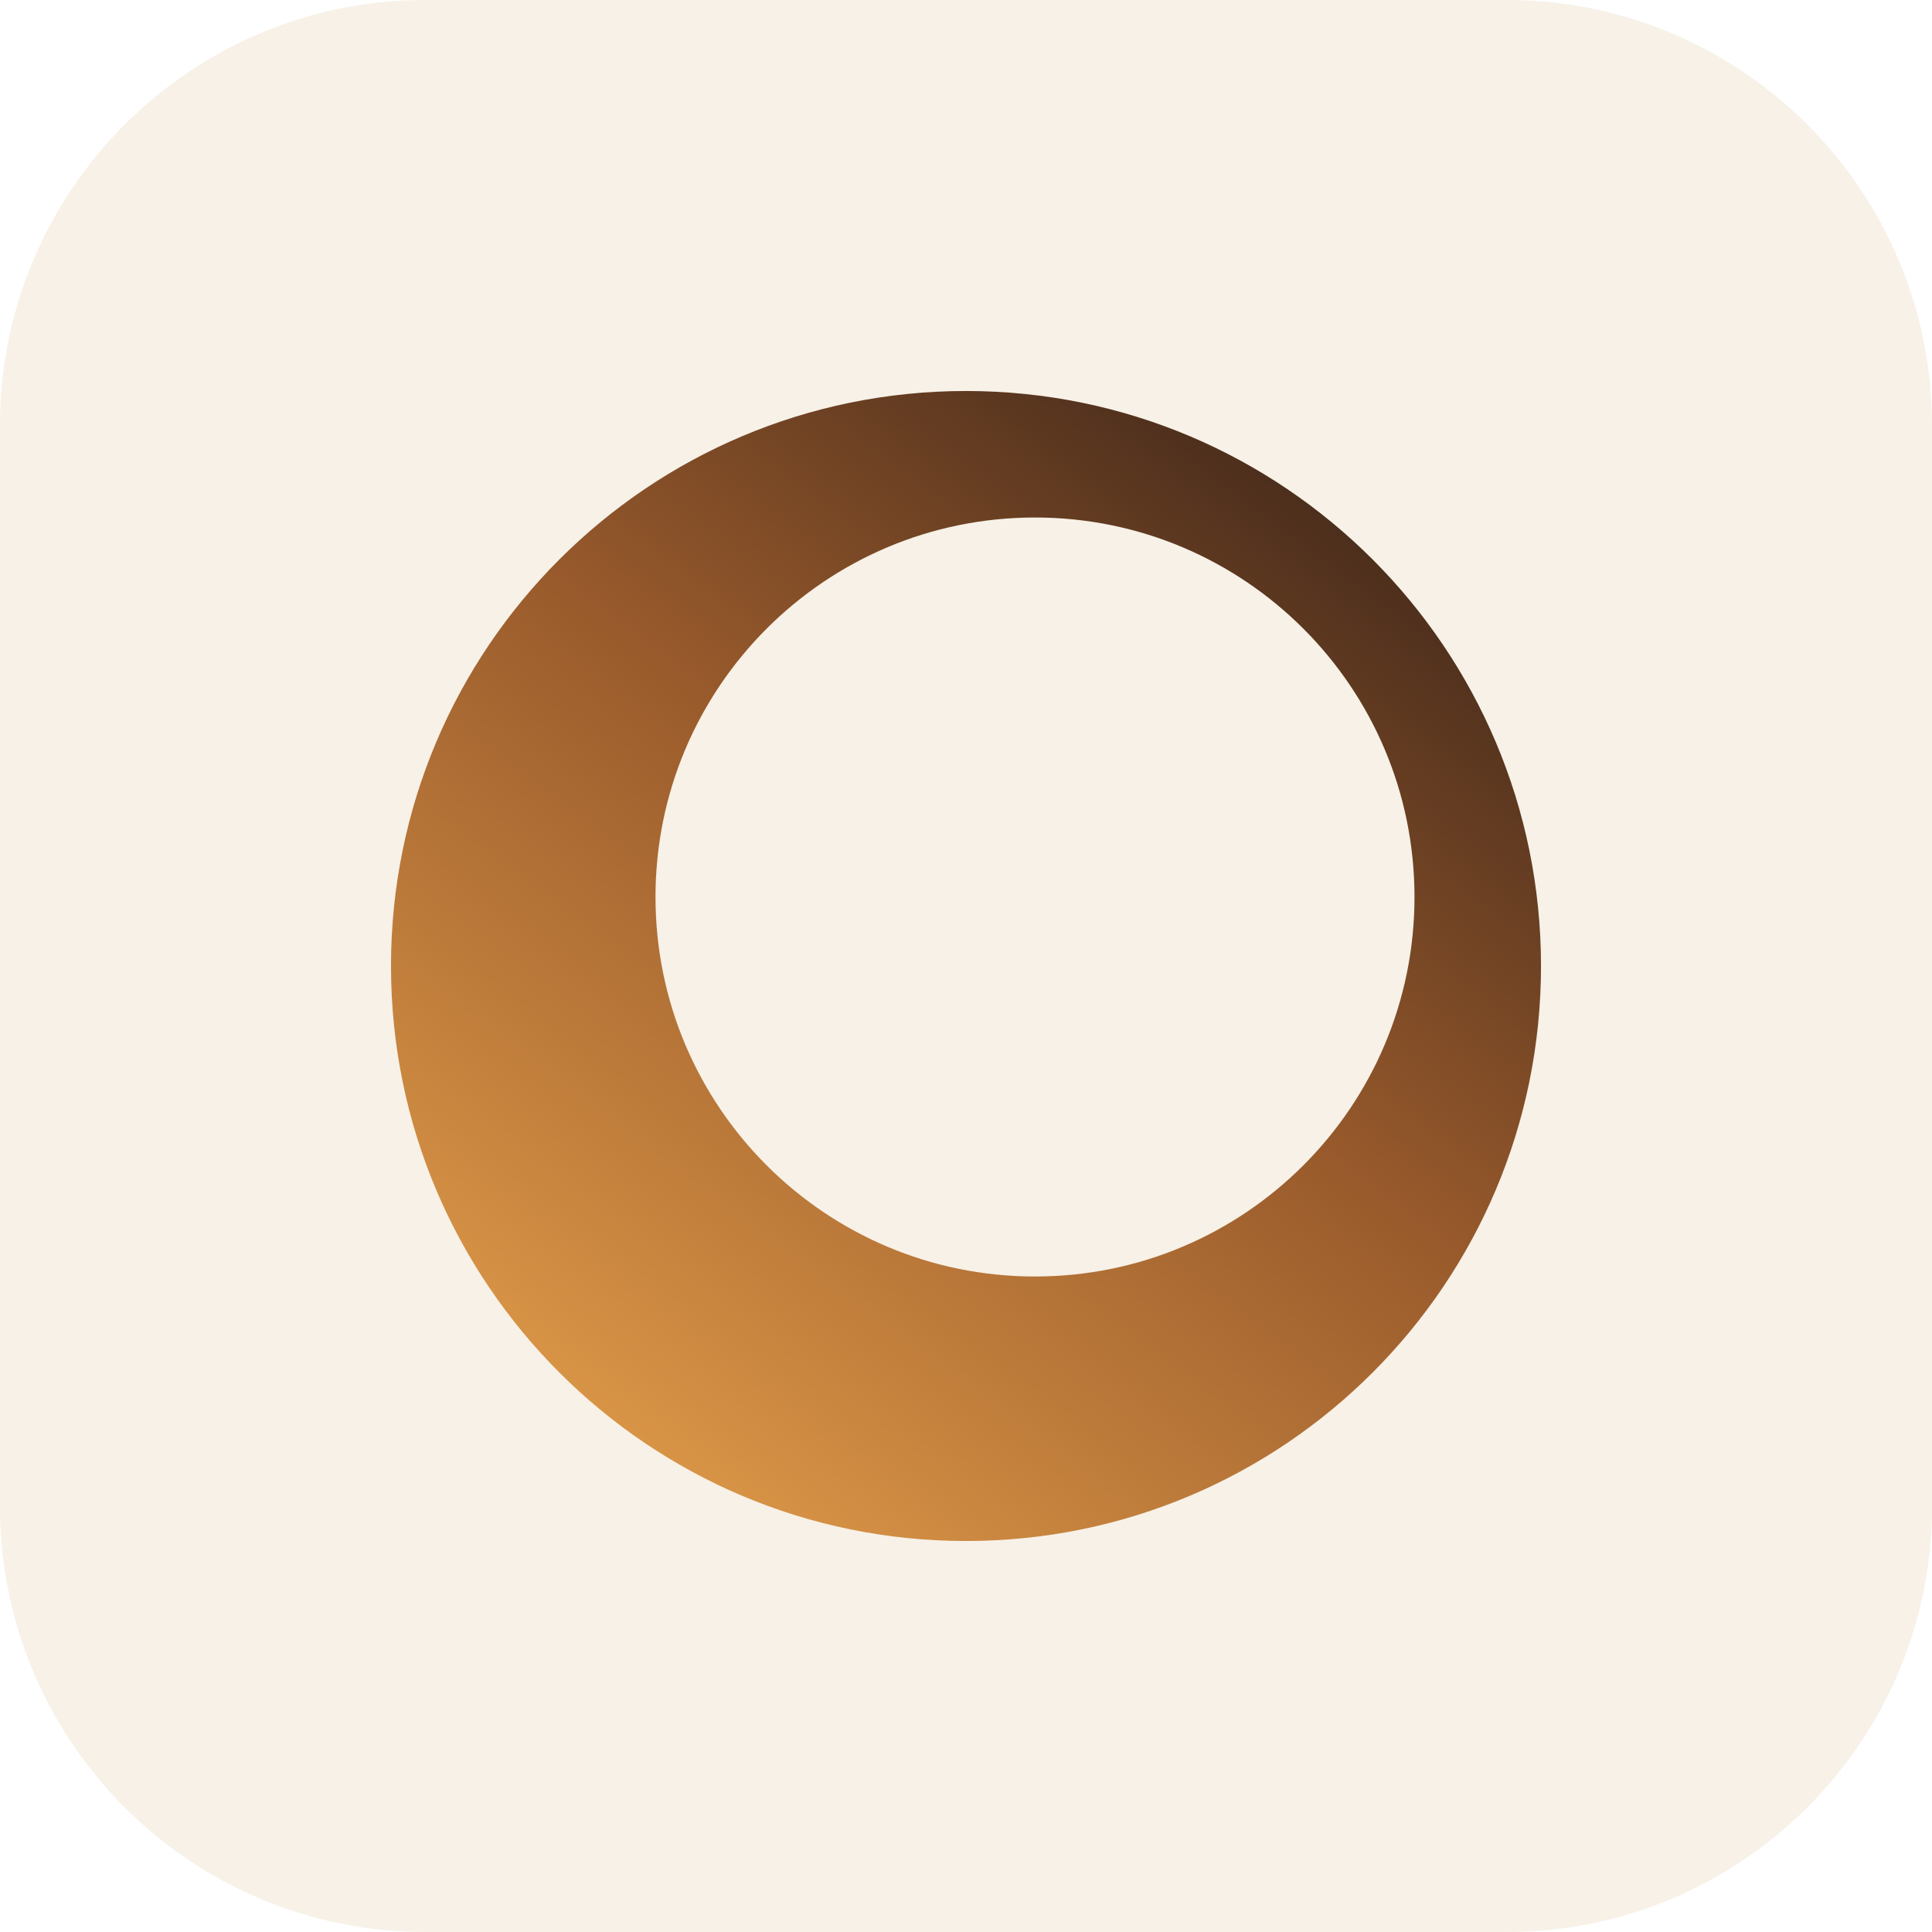
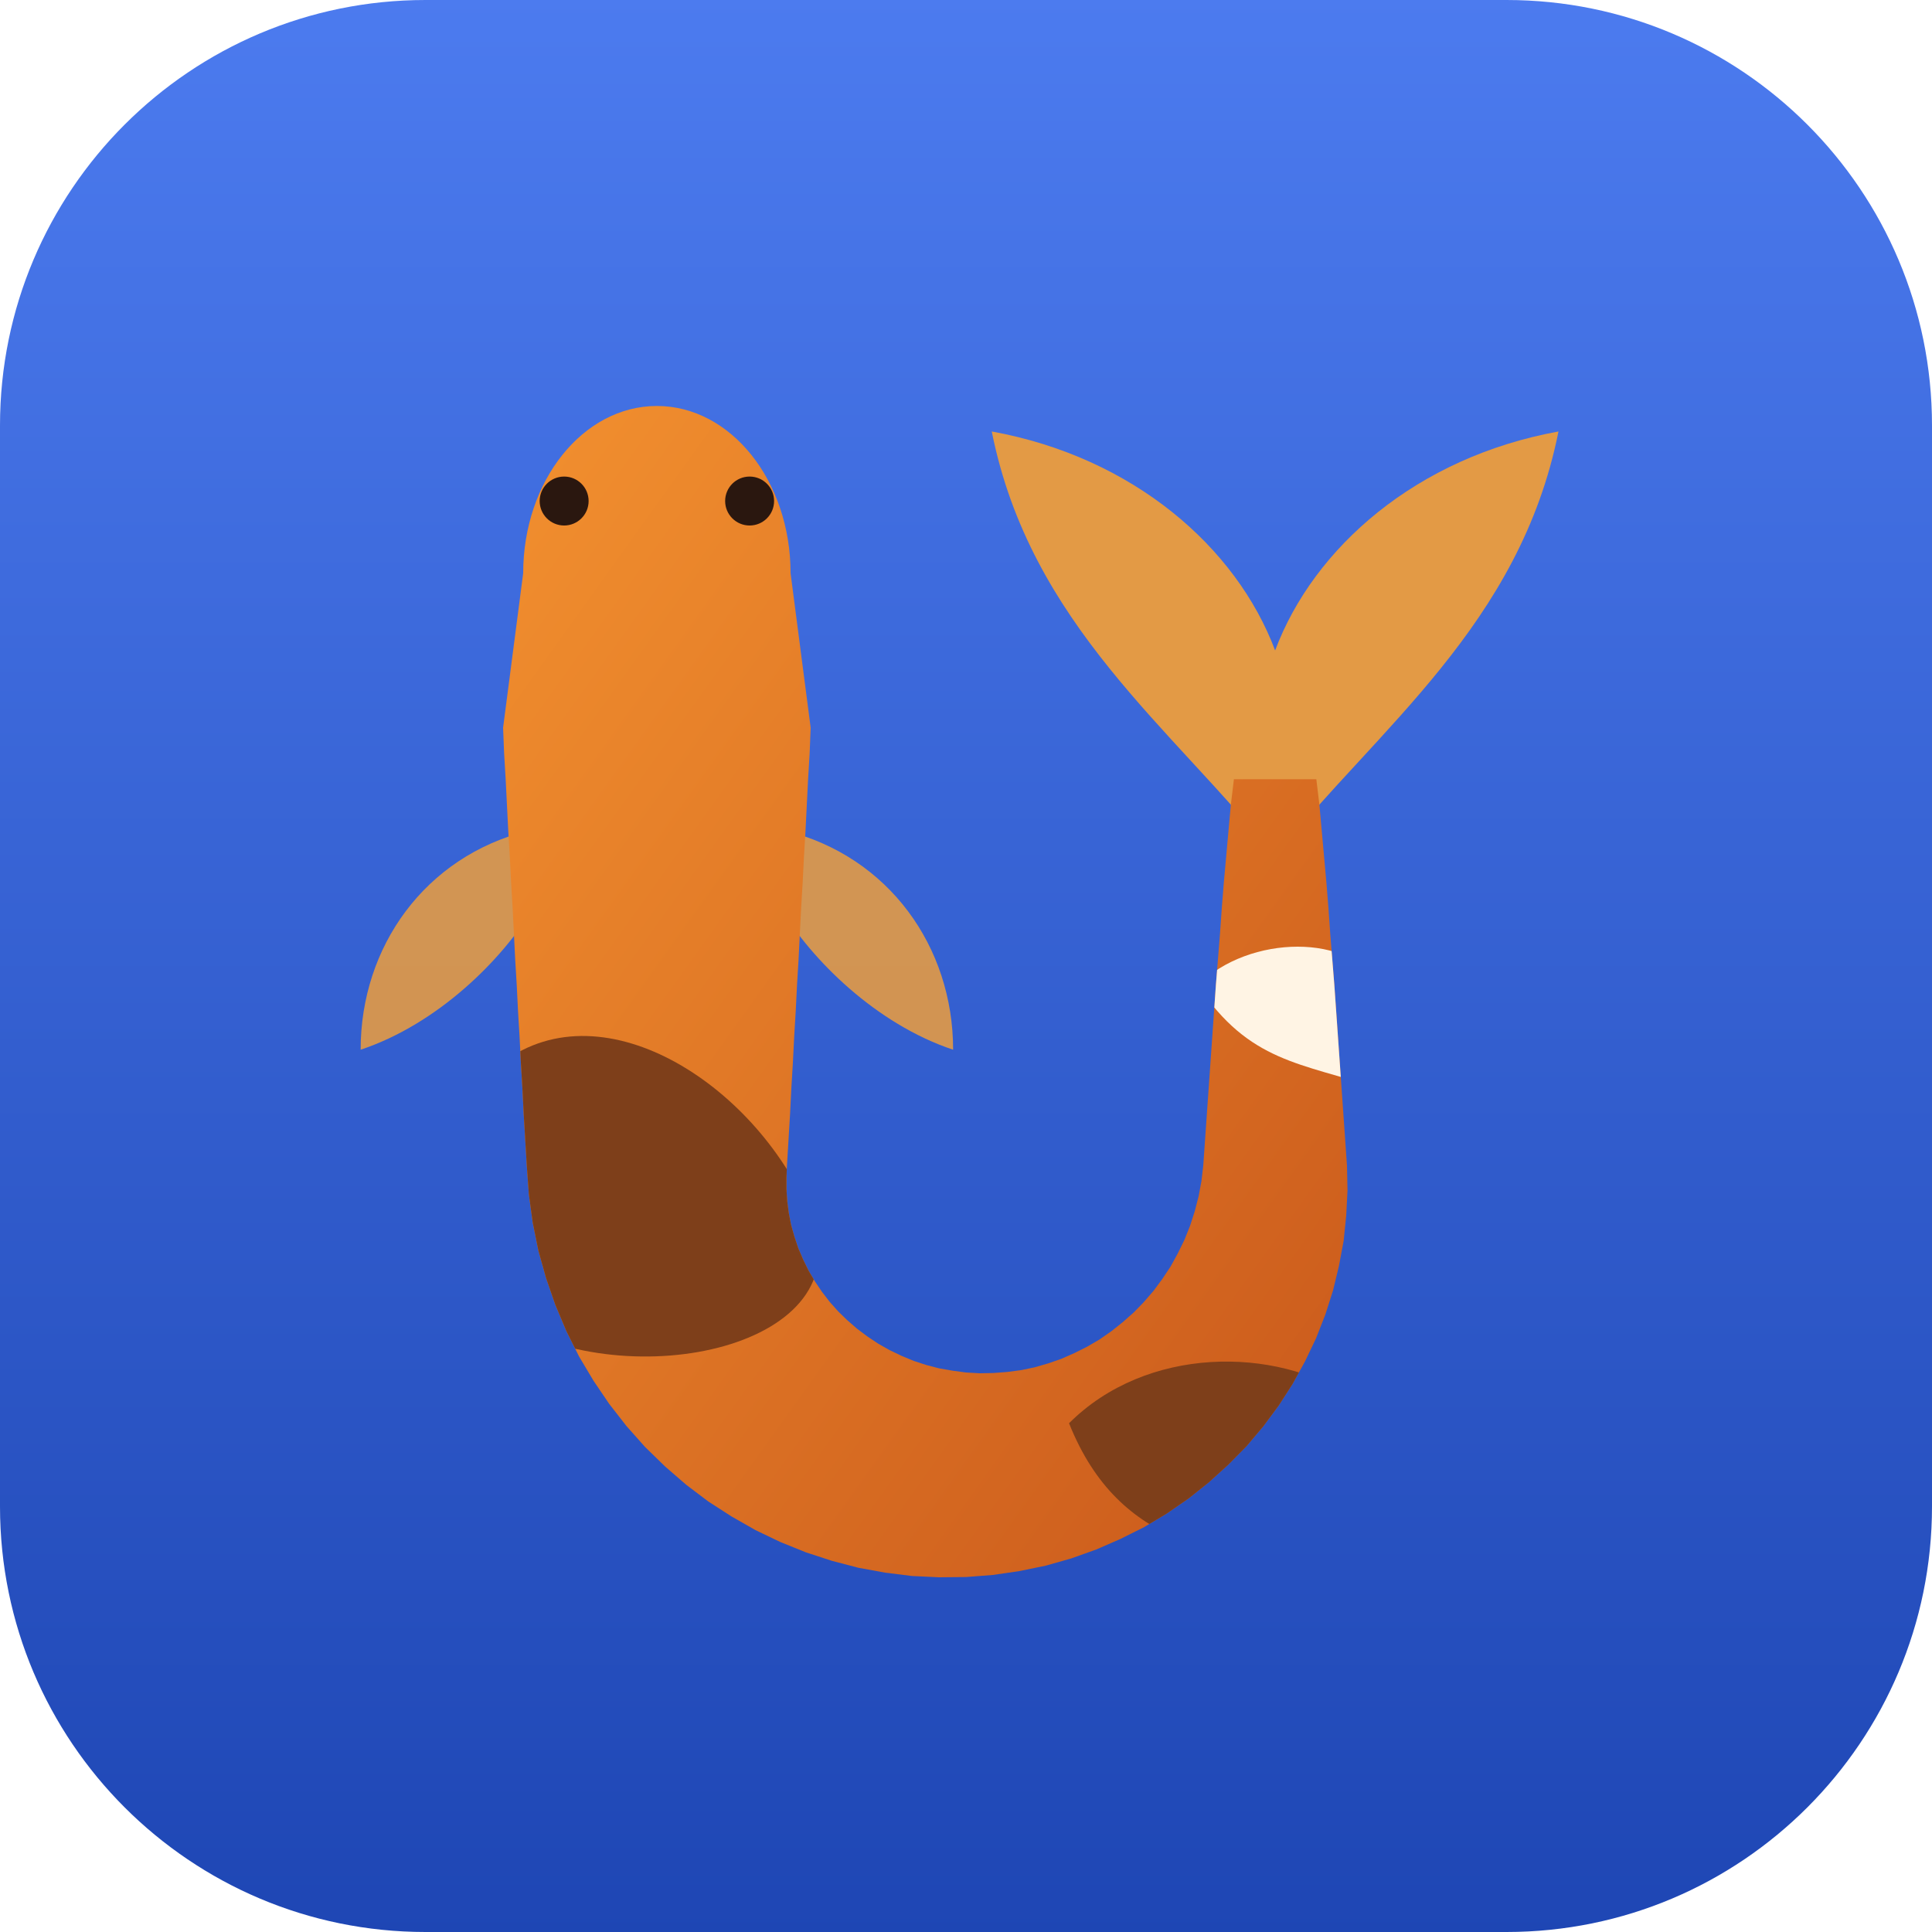
<svg xmlns="http://www.w3.org/2000/svg" viewBox="0 0 84 84" width="84" height="84" fill="none">
  <defs>
-     <linearGradient id="gumbrat" x1="0.1" y1="1" x2="0.85" y2="0">
-       <stop offset="0" stop-color="#E8A24C" />
-       <stop offset="0.55" stop-color="#9A5B2C" />
-       <stop offset="1" stop-color="#3A2419" />
+     <linearGradient id="t" x1="0" y1="0" x2="0" y2="1">
+       <stop offset="0" stop-color="#4C7BEF" />
+       <stop offset="1" stop-color="#1E46B4" />
    </linearGradient>
  </defs>
-   <rect width="84" height="84" rx="18.5" fill="#F7F1E7" />
-   <g transform="translate(10,10)">
-     <path fill-rule="evenodd" d="M7.00,32.00 a25.00,25.00 0 1,1 50.00,0 a25.00,25.00 0 1,1 -50.00,0 Z M18.50,29.00 a16.50,16.50 0 1,1 33.00,0 a16.50,16.50 0 1,1 -33.00,0 Z" fill="url(#gumbrat)" />
+   <rect width="84" height="84" rx="18.5" fill="url(#t)" />
+   <g transform="translate(6.16 12.60) scale(1.12)">
+     <defs>
+       <linearGradient id="k-g" x1="0" y1="0" x2="1" y2="1">
+         <stop offset="0" stop-color="#F2902F" />
+         <stop offset="1" stop-color="#C9581B" />
+       </linearGradient>
+       <clipPath id="k-c">
+         <path d="M25.19 11A5.19 6.49 0 0 0 14.81 11L14.68 12L14.55 13L14.42 14L14.29 15L14.16 16L14.03 17L14.07 18L14.13 19L14.18 20L14.23 21L14.29 22L14.34 23L14.4 24L14.45 25L14.5 26L14.56 27L14.61 28L14.67 29L14.72 30L14.78 31L14.83 32L14.89 33L14.95 34L15.03 35.11L15.18 36.21L15.4 37.3L15.7 38.37L16.06 39.41L16.49 40.43L16.98 41.41L17.54 42.35L18.15 43.25L18.82 44.11L19.54 44.92L20.32 45.68L21.14 46.39L22 47.04L22.9 47.62L23.83 48.15L24.79 48.61L25.78 49.01L26.79 49.34L27.82 49.61L28.86 49.8L29.9 49.93L30.95 49.98L32 49.97L33.04 49.89L34.07 49.74L35.09 49.53L36.08 49.25L37.06 48.9L38 48.49L38.92 48.03L39.8 47.5L40.64 46.92L41.43 46.29L42.18 45.61L42.89 44.89L43.54 44.12L44.14 43.31L44.68 42.47L45.16 41.6L45.59 40.7L45.95 39.78L46.25 38.84L46.48 37.88L46.66 36.92L46.76 35.94L46.81 34.97L46.79 34L46.72 33L46.65 32L46.58 31L46.51 30L46.44 29L46.37 28L46.3 27L46.22 26L46.14 25L46.07 24L45.99 23L45.9 22L45.81 21L45.72 20L45.6 19L42.4 19L42.28 20L42.19 21L42.1 22L42.01 23L41.93 24L41.86 25L41.78 26L41.7 27L41.63 28L41.56 29L41.49 30L41.42 31L41.35 32L41.28 33L41.21 34L41.14 34.6L41.03 35.19L40.88 35.77L40.7 36.33L40.48 36.88L40.22 37.41L39.94 37.92L39.62 38.4L39.28 38.86L38.9 39.3L38.51 39.7L38.08 40.08L37.64 40.43L37.18 40.75L36.7 41.03L36.2 41.28L35.7 41.5L35.18 41.68L34.66 41.83L34.13 41.94L33.59 42.01L33.06 42.05L32.53 42.06L32 42.03L31.48 41.96L30.96 41.87L30.46 41.74L29.97 41.58L29.49 41.38L29.03 41.16L28.59 40.91L28.17 40.63L27.77 40.33L27.39 40L27.04 39.66L26.71 39.29L26.41 38.9L26.14 38.5L25.89 38.08L25.68 37.65L25.49 37.21L25.34 36.76L25.21 36.3L25.12 35.84L25.06 35.38L25.03 34.92L25.03 34.46L25.05 34L25.11 33L25.17 32L25.22 31L25.28 30L25.33 29L25.39 28L25.44 27L25.5 26L25.55 25L25.6 24L25.66 23L25.71 22L25.77 21L25.82 20L25.87 19L25.93 18L25.97 17L25.84 16L25.71 15L25.58 14L25.45 13L25.32 12L25.19 11Z" />
+       </clipPath>
+     </defs>
+     <path d="M15 21C11 22 8.5 25.5 8.5 29.5C11.5 28.5 14 26 15.2 24ZM25 21C29 22 31.5 25.5 31.5 29.5C28.5 28.5 26 26 24.8 24Z" fill="#E39A45" fill-opacity=".9" />
+     <path d="M44 22C40 17 34.5 13 33 5.5C38.5 6.5 42.5 10 44 14C45.5 10 49.5 6.5 55 5.5C53.5 13 48 17 44 22Z" fill="#E39A45" />
+     <path d="M25.19 11A5.19 6.49 0 0 0 14.81 11L14.68 12L14.55 13L14.42 14L14.29 15L14.16 16L14.03 17L14.07 18L14.13 19L14.18 20L14.23 21L14.29 22L14.34 23L14.4 24L14.45 25L14.5 26L14.56 27L14.61 28L14.67 29L14.72 30L14.78 31L14.83 32L14.89 33L14.95 34L15.03 35.11L15.18 36.21L15.4 37.3L15.7 38.37L16.06 39.41L16.49 40.43L16.98 41.41L17.54 42.35L18.15 43.25L18.82 44.11L19.54 44.92L20.32 45.68L21.14 46.39L22 47.04L22.9 47.62L23.83 48.15L24.79 48.61L25.78 49.01L26.79 49.34L27.82 49.61L28.86 49.8L29.9 49.93L30.95 49.98L32 49.97L33.04 49.89L34.07 49.74L35.09 49.53L36.08 49.25L37.06 48.9L38 48.49L38.92 48.03L39.8 47.5L40.64 46.92L41.43 46.29L42.18 45.61L42.89 44.89L43.54 44.12L44.14 43.31L44.68 42.47L45.16 41.6L45.59 40.7L45.95 39.78L46.25 38.84L46.48 37.88L46.66 36.92L46.76 35.94L46.81 34.97L46.79 34L46.72 33L46.65 32L46.58 31L46.51 30L46.44 29L46.37 28L46.3 27L46.22 26L46.14 25L46.07 24L45.99 23L45.9 22L45.81 21L45.72 20L45.6 19L42.4 19L42.28 20L42.19 21L42.1 22L42.01 23L41.93 24L41.86 25L41.78 26L41.7 27L41.63 28L41.56 29L41.49 30L41.42 31L41.35 32L41.28 33L41.21 34L41.14 34.6L41.03 35.19L40.88 35.77L40.7 36.33L40.48 36.88L40.22 37.41L39.94 37.92L39.62 38.4L39.28 38.86L38.9 39.3L38.51 39.7L38.08 40.08L37.64 40.43L37.18 40.75L36.7 41.03L36.2 41.28L35.7 41.5L35.18 41.68L34.66 41.83L34.13 41.94L33.59 42.01L33.06 42.05L32.53 42.06L32 42.03L31.48 41.96L30.96 41.87L30.46 41.74L29.97 41.58L29.49 41.38L29.03 41.16L28.59 40.91L28.17 40.63L27.77 40.33L27.39 40L27.04 39.66L26.71 39.29L26.41 38.9L26.14 38.5L25.89 38.08L25.68 37.65L25.49 37.21L25.34 36.76L25.21 36.3L25.12 35.84L25.06 35.38L25.03 34.92L25.03 34.46L25.05 34L25.11 33L25.17 32L25.22 31L25.28 30L25.33 29L25.39 28L25.44 27L25.5 26L25.55 25L25.6 24L25.66 23L25.71 22L25.77 21L25.82 20L25.87 19L25.93 18L25.97 17L25.84 16L25.71 15L25.58 14L25.45 13L25.32 12L25.19 11Z" fill="url(#k-g)" />
+     <g clip-path="url(#k-c)">
+       <path d="M14 30C18 27 24 31 26 36S19 43 14 40ZM36 44C39 41 44 41 47 43L46 50C42 49 38 49 36 44Z" fill="#7E3F1A" />
+       <path d="M41 27C43 25 47 25 48 27L48 31C45 30 43 30 41 27Z" fill="#FFF4E4" />
+     </g>
+     <path d="M15.45 8.2a.95.95 0 1 0 1.9 0a.95.95 0 1 0-1.9 0ZM22.65 8.2a.95.95 0 1 0 1.9 0a.95.95 0 1 0-1.9 0Z" fill="#2A170F" />
  </g>
</svg>
